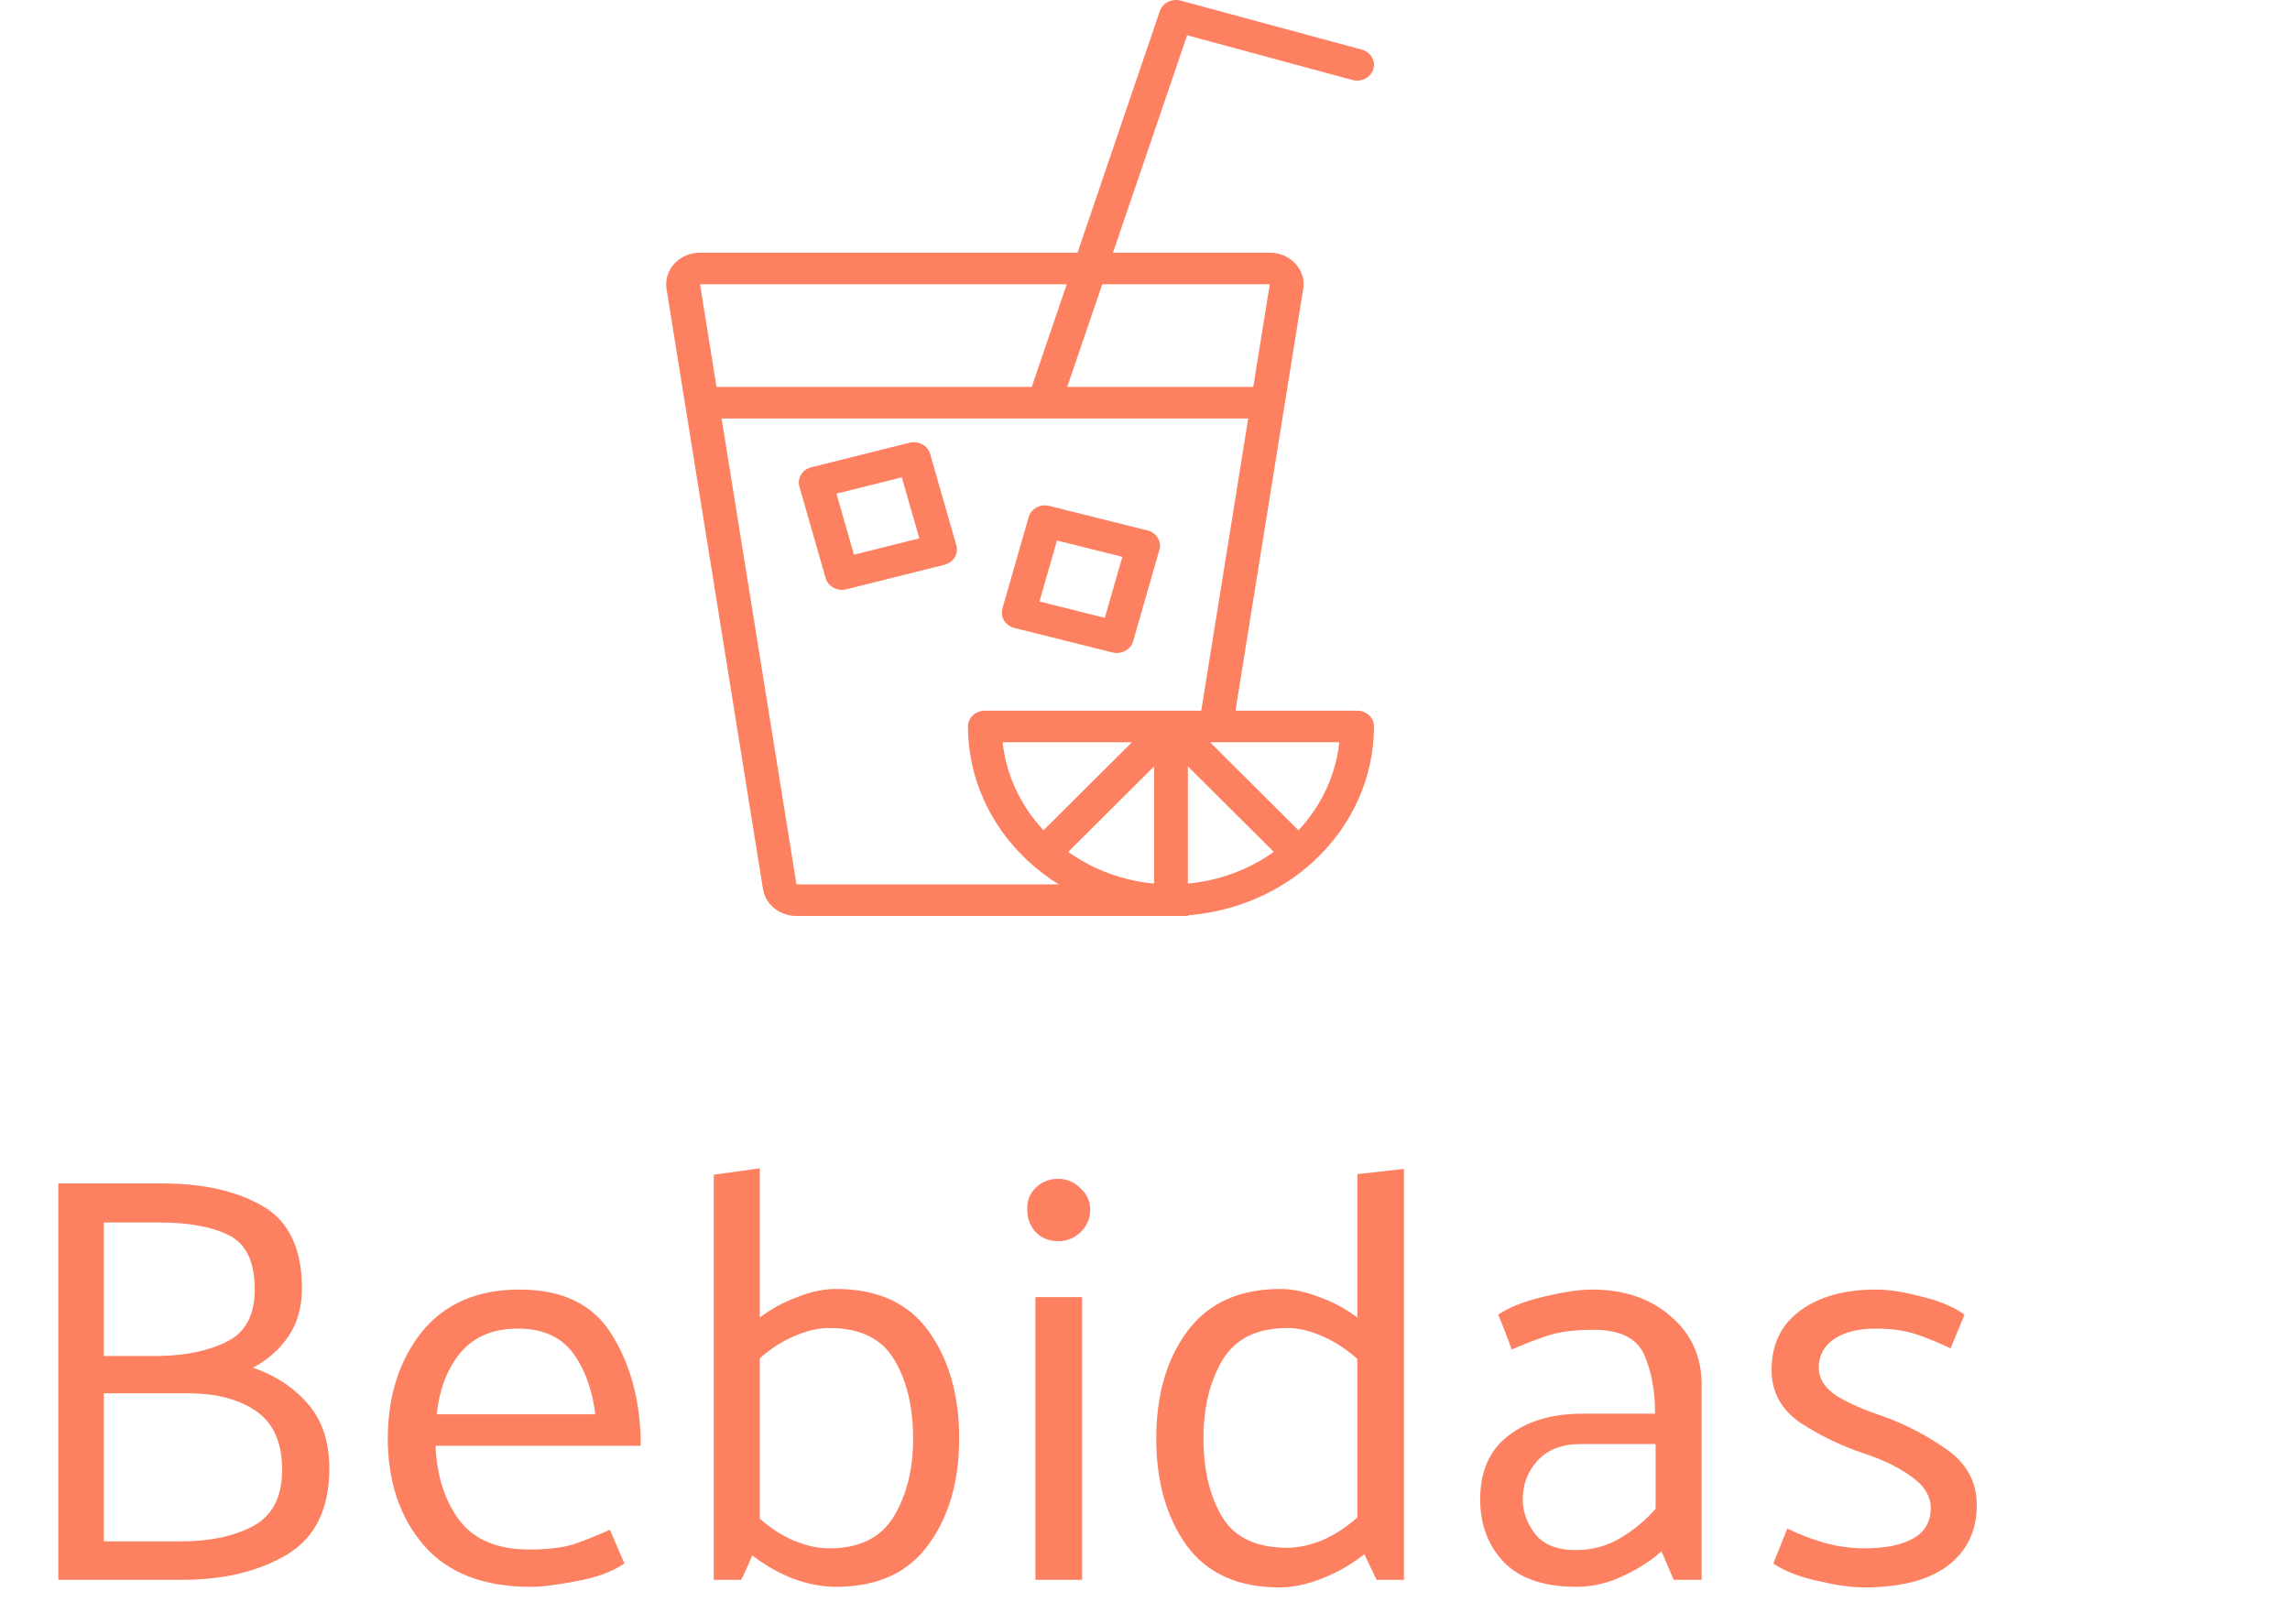
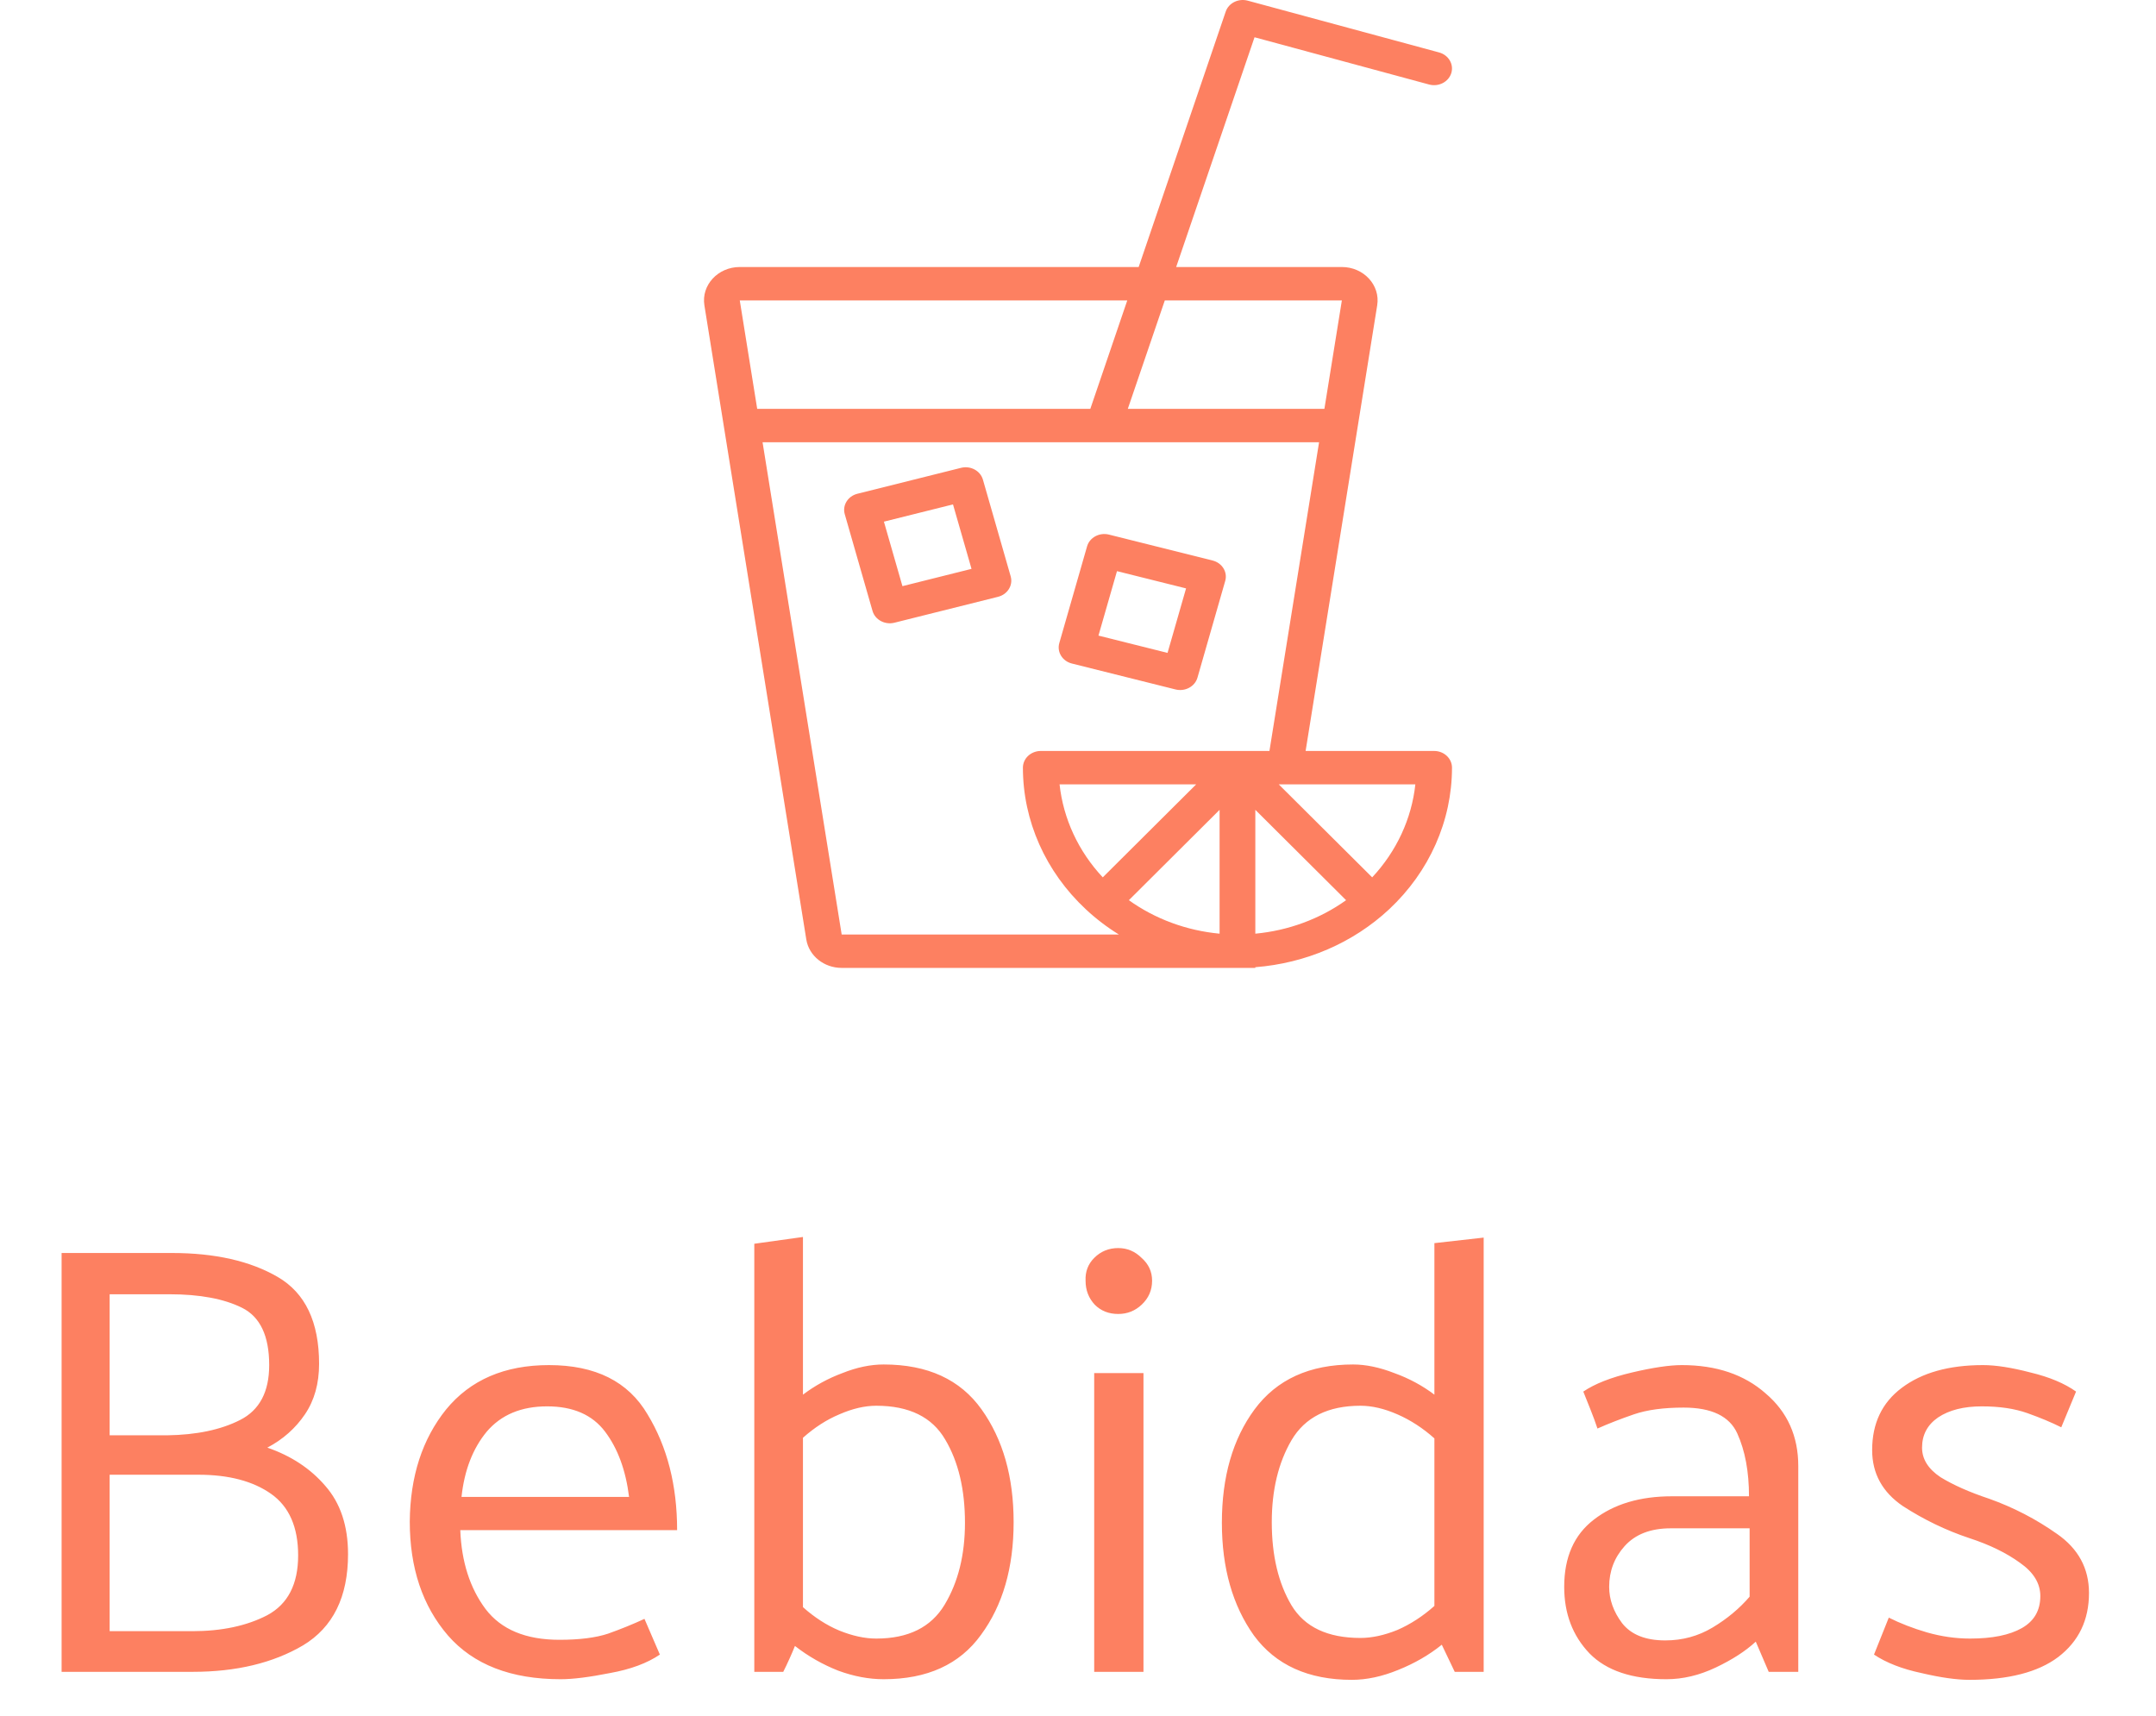
- <svg xmlns="http://www.w3.org/2000/svg" width="55" height="39" viewBox="0 0 55 39" fill="none">
-   <path d="M3.906 28.425C4.886 28.425 5.689 28.607 6.314 28.971C6.939 29.335 7.252 29.993 7.252 30.945C7.252 31.393 7.145 31.776 6.93 32.093C6.715 32.41 6.431 32.662 6.076 32.849C6.617 33.036 7.056 33.325 7.392 33.717C7.737 34.109 7.91 34.627 7.91 35.271C7.91 36.242 7.569 36.932 6.888 37.343C6.207 37.744 5.371 37.945 4.382 37.945H1.4V28.425H3.906ZM3.85 29.363H2.492V32.569H3.794C4.466 32.56 5.021 32.443 5.46 32.219C5.899 31.995 6.118 31.58 6.118 30.973C6.118 30.31 5.913 29.876 5.502 29.671C5.091 29.466 4.541 29.363 3.85 29.363ZM4.508 33.465H2.492V37.021H4.368C5.04 37.021 5.609 36.9 6.076 36.657C6.543 36.405 6.776 35.952 6.776 35.299C6.776 34.655 6.571 34.188 6.16 33.899C5.749 33.61 5.199 33.465 4.508 33.465ZM15.389 34.725H10.461C10.489 35.444 10.68 36.041 11.035 36.517C11.39 36.984 11.95 37.217 12.715 37.217C13.172 37.217 13.541 37.17 13.821 37.077C14.11 36.974 14.386 36.862 14.647 36.741L14.997 37.553C14.708 37.749 14.33 37.889 13.863 37.973C13.396 38.066 13.023 38.113 12.743 38.113C11.614 38.113 10.76 37.782 10.181 37.119C9.602 36.447 9.313 35.584 9.313 34.529C9.322 33.502 9.598 32.653 10.139 31.981C10.69 31.309 11.469 30.973 12.477 30.973C13.532 30.973 14.278 31.346 14.717 32.093C15.165 32.83 15.389 33.708 15.389 34.725ZM14.297 33.969C14.222 33.362 14.04 32.868 13.751 32.485C13.462 32.102 13.023 31.911 12.435 31.911C11.847 31.911 11.39 32.102 11.063 32.485C10.746 32.868 10.554 33.362 10.489 33.969H14.297ZM17.143 37.945V28.215L18.249 28.061V31.645C18.52 31.44 18.819 31.276 19.145 31.155C19.472 31.024 19.785 30.959 20.083 30.959C21.082 30.959 21.824 31.3 22.309 31.981C22.795 32.662 23.037 33.516 23.037 34.543C23.037 35.579 22.79 36.433 22.295 37.105C21.81 37.777 21.073 38.113 20.083 38.113C19.747 38.113 19.402 38.048 19.047 37.917C18.693 37.777 18.366 37.59 18.067 37.357C18.03 37.45 17.988 37.548 17.941 37.651C17.895 37.754 17.848 37.852 17.801 37.945H17.143ZM18.249 36.475C18.511 36.708 18.786 36.886 19.075 37.007C19.374 37.128 19.654 37.189 19.915 37.189C20.643 37.189 21.161 36.932 21.469 36.419C21.777 35.906 21.931 35.285 21.931 34.557C21.931 33.801 21.782 33.171 21.483 32.667C21.185 32.154 20.662 31.897 19.915 31.897C19.654 31.897 19.374 31.962 19.075 32.093C18.786 32.214 18.511 32.392 18.249 32.625V36.475ZM25.414 29.811C25.199 29.811 25.022 29.741 24.882 29.601C24.742 29.452 24.672 29.27 24.672 29.055C24.663 28.85 24.728 28.677 24.868 28.537C25.017 28.388 25.199 28.313 25.414 28.313C25.619 28.313 25.797 28.388 25.946 28.537C26.105 28.677 26.184 28.85 26.184 29.055C26.184 29.27 26.105 29.452 25.946 29.601C25.797 29.741 25.619 29.811 25.414 29.811ZM24.868 37.945V31.155H25.988V37.945H24.868ZM30.92 31.897C30.183 31.897 29.66 32.158 29.352 32.681C29.053 33.194 28.904 33.815 28.904 34.543C28.904 35.299 29.053 35.929 29.352 36.433C29.651 36.928 30.173 37.175 30.92 37.175C31.181 37.175 31.461 37.114 31.76 36.993C32.059 36.862 32.339 36.68 32.6 36.447V32.639C32.339 32.406 32.059 32.224 31.76 32.093C31.461 31.962 31.181 31.897 30.92 31.897ZM33.72 28.075V37.945H33.062L32.768 37.329C32.479 37.562 32.147 37.754 31.774 37.903C31.41 38.052 31.06 38.127 30.724 38.127C29.735 38.127 28.993 37.791 28.498 37.119C28.013 36.438 27.77 35.584 27.77 34.557C27.77 33.512 28.017 32.653 28.512 31.981C29.016 31.3 29.763 30.959 30.752 30.959C31.041 30.959 31.354 31.024 31.69 31.155C32.026 31.276 32.329 31.44 32.6 31.645V28.201L33.72 28.075ZM36.572 36.013C36.572 36.302 36.67 36.578 36.866 36.839C37.071 37.1 37.398 37.231 37.846 37.231C38.238 37.231 38.597 37.133 38.924 36.937C39.251 36.741 39.531 36.508 39.764 36.237V34.683H37.972C37.515 34.683 37.165 34.818 36.922 35.089C36.689 35.35 36.572 35.658 36.572 36.013ZM35.984 31.575C36.245 31.398 36.614 31.253 37.09 31.141C37.566 31.029 37.944 30.973 38.224 30.973C39.008 30.973 39.643 31.188 40.128 31.617C40.623 32.037 40.87 32.588 40.87 33.269V37.945H40.198L39.904 37.259C39.671 37.474 39.367 37.67 38.994 37.847C38.621 38.024 38.247 38.113 37.874 38.113C37.09 38.113 36.507 37.917 36.124 37.525C35.741 37.124 35.55 36.62 35.55 36.013C35.55 35.341 35.774 34.832 36.222 34.487C36.679 34.132 37.272 33.955 38 33.955H39.75C39.75 33.395 39.661 32.919 39.484 32.527C39.307 32.135 38.901 31.939 38.266 31.939C37.809 31.939 37.431 31.99 37.132 32.093C36.833 32.196 36.558 32.303 36.306 32.415C36.259 32.275 36.208 32.135 36.152 31.995C36.096 31.855 36.04 31.715 35.984 31.575ZM46.847 32.387C46.623 32.275 46.366 32.168 46.077 32.065C45.787 31.962 45.442 31.911 45.041 31.911C44.63 31.911 44.299 31.995 44.047 32.163C43.804 32.331 43.683 32.56 43.683 32.849C43.683 33.11 43.823 33.334 44.103 33.521C44.392 33.698 44.761 33.862 45.209 34.011C45.759 34.207 46.273 34.473 46.749 34.809C47.234 35.145 47.477 35.593 47.477 36.153C47.477 36.769 47.243 37.254 46.777 37.609C46.319 37.954 45.647 38.127 44.761 38.127C44.471 38.127 44.107 38.076 43.669 37.973C43.23 37.88 42.871 37.74 42.591 37.553L42.927 36.713C43.188 36.844 43.477 36.956 43.795 37.049C44.121 37.142 44.448 37.189 44.775 37.189C45.279 37.189 45.671 37.11 45.951 36.951C46.231 36.792 46.371 36.55 46.371 36.223C46.371 35.934 46.217 35.682 45.909 35.467C45.601 35.243 45.218 35.056 44.761 34.907C44.229 34.73 43.725 34.487 43.249 34.179C42.782 33.862 42.549 33.437 42.549 32.905C42.549 32.298 42.773 31.827 43.221 31.491C43.678 31.146 44.294 30.973 45.069 30.973C45.358 30.973 45.717 31.029 46.147 31.141C46.576 31.244 46.921 31.388 47.183 31.575L46.847 32.387Z" fill="#FD8061" />
+ <svg xmlns="http://www.w3.org/2000/svg" width="49" height="39" viewBox="0 0 49 39" fill="none">
+   <path d="M3.906 28.48C4.886 28.48 5.689 28.662 6.314 29.026C6.939 29.39 7.252 30.048 7.252 31C7.252 31.448 7.145 31.831 6.93 32.148C6.715 32.465 6.431 32.717 6.076 32.904C6.617 33.091 7.056 33.38 7.392 33.772C7.737 34.164 7.91 34.682 7.91 35.326C7.91 36.297 7.569 36.987 6.888 37.398C6.207 37.799 5.371 38 4.382 38H1.4V28.48H3.906ZM3.85 29.418H2.492V32.624H3.794C4.466 32.615 5.021 32.498 5.46 32.274C5.899 32.05 6.118 31.635 6.118 31.028C6.118 30.365 5.913 29.931 5.502 29.726C5.091 29.521 4.541 29.418 3.85 29.418ZM4.508 33.52H2.492V37.076H4.368C5.04 37.076 5.609 36.955 6.076 36.712C6.543 36.46 6.776 36.007 6.776 35.354C6.776 34.71 6.571 34.243 6.16 33.954C5.749 33.665 5.199 33.52 4.508 33.52ZM15.389 34.78H10.461C10.489 35.499 10.68 36.096 11.035 36.572C11.39 37.039 11.95 37.272 12.715 37.272C13.172 37.272 13.541 37.225 13.821 37.132C14.11 37.029 14.386 36.917 14.647 36.796L14.997 37.608C14.708 37.804 14.33 37.944 13.863 38.028C13.396 38.121 13.023 38.168 12.743 38.168C11.614 38.168 10.76 37.837 10.181 37.174C9.602 36.502 9.313 35.639 9.313 34.584C9.322 33.557 9.598 32.708 10.139 32.036C10.69 31.364 11.469 31.028 12.477 31.028C13.532 31.028 14.278 31.401 14.717 32.148C15.165 32.885 15.389 33.763 15.389 34.78ZM14.297 34.024C14.222 33.417 14.04 32.923 13.751 32.54C13.462 32.157 13.023 31.966 12.435 31.966C11.847 31.966 11.39 32.157 11.063 32.54C10.746 32.923 10.554 33.417 10.489 34.024H14.297ZM17.143 38V28.27L18.249 28.116V31.7C18.52 31.495 18.819 31.331 19.145 31.21C19.472 31.079 19.785 31.014 20.083 31.014C21.082 31.014 21.824 31.355 22.309 32.036C22.795 32.717 23.037 33.571 23.037 34.598C23.037 35.634 22.79 36.488 22.295 37.16C21.81 37.832 21.073 38.168 20.083 38.168C19.747 38.168 19.402 38.103 19.047 37.972C18.693 37.832 18.366 37.645 18.067 37.412C18.03 37.505 17.988 37.603 17.941 37.706C17.895 37.809 17.848 37.907 17.801 38H17.143ZM18.249 36.53C18.511 36.763 18.786 36.941 19.075 37.062C19.374 37.183 19.654 37.244 19.915 37.244C20.643 37.244 21.161 36.987 21.469 36.474C21.777 35.961 21.931 35.34 21.931 34.612C21.931 33.856 21.782 33.226 21.483 32.722C21.185 32.209 20.662 31.952 19.915 31.952C19.654 31.952 19.374 32.017 19.075 32.148C18.786 32.269 18.511 32.447 18.249 32.68V36.53ZM25.414 29.866C25.199 29.866 25.022 29.796 24.882 29.656C24.742 29.507 24.672 29.325 24.672 29.11C24.663 28.905 24.728 28.732 24.868 28.592C25.017 28.443 25.199 28.368 25.414 28.368C25.619 28.368 25.797 28.443 25.946 28.592C26.105 28.732 26.184 28.905 26.184 29.11C26.184 29.325 26.105 29.507 25.946 29.656C25.797 29.796 25.619 29.866 25.414 29.866ZM24.868 38V31.21H25.988V38H24.868ZM30.92 31.952C30.183 31.952 29.66 32.213 29.352 32.736C29.053 33.249 28.904 33.87 28.904 34.598C28.904 35.354 29.053 35.984 29.352 36.488C29.651 36.983 30.173 37.23 30.92 37.23C31.181 37.23 31.461 37.169 31.76 37.048C32.059 36.917 32.339 36.735 32.6 36.502V32.694C32.339 32.461 32.059 32.279 31.76 32.148C31.461 32.017 31.181 31.952 30.92 31.952ZM33.72 28.13V38H33.062L32.768 37.384C32.479 37.617 32.147 37.809 31.774 37.958C31.41 38.107 31.06 38.182 30.724 38.182C29.735 38.182 28.993 37.846 28.498 37.174C28.013 36.493 27.77 35.639 27.77 34.612C27.77 33.567 28.017 32.708 28.512 32.036C29.016 31.355 29.763 31.014 30.752 31.014C31.041 31.014 31.354 31.079 31.69 31.21C32.026 31.331 32.329 31.495 32.6 31.7V28.256L33.72 28.13ZM36.572 36.068C36.572 36.357 36.67 36.633 36.866 36.894C37.071 37.155 37.398 37.286 37.846 37.286C38.238 37.286 38.597 37.188 38.924 36.992C39.251 36.796 39.531 36.563 39.764 36.292V34.738H37.972C37.515 34.738 37.165 34.873 36.922 35.144C36.689 35.405 36.572 35.713 36.572 36.068ZM35.984 31.63C36.245 31.453 36.614 31.308 37.09 31.196C37.566 31.084 37.944 31.028 38.224 31.028C39.008 31.028 39.643 31.243 40.128 31.672C40.623 32.092 40.87 32.643 40.87 33.324V38H40.198L39.904 37.314C39.671 37.529 39.367 37.725 38.994 37.902C38.621 38.079 38.247 38.168 37.874 38.168C37.09 38.168 36.507 37.972 36.124 37.58C35.741 37.179 35.55 36.675 35.55 36.068C35.55 35.396 35.774 34.887 36.222 34.542C36.679 34.187 37.272 34.01 38 34.01H39.75C39.75 33.45 39.661 32.974 39.484 32.582C39.307 32.19 38.901 31.994 38.266 31.994C37.809 31.994 37.431 32.045 37.132 32.148C36.833 32.251 36.558 32.358 36.306 32.47C36.259 32.33 36.208 32.19 36.152 32.05C36.096 31.91 36.04 31.77 35.984 31.63ZM46.847 32.442C46.623 32.33 46.366 32.223 46.077 32.12C45.787 32.017 45.442 31.966 45.041 31.966C44.63 31.966 44.299 32.05 44.047 32.218C43.804 32.386 43.683 32.615 43.683 32.904C43.683 33.165 43.823 33.389 44.103 33.576C44.392 33.753 44.761 33.917 45.209 34.066C45.759 34.262 46.273 34.528 46.749 34.864C47.234 35.2 47.477 35.648 47.477 36.208C47.477 36.824 47.243 37.309 46.777 37.664C46.319 38.009 45.647 38.182 44.761 38.182C44.471 38.182 44.107 38.131 43.669 38.028C43.23 37.935 42.871 37.795 42.591 37.608L42.927 36.768C43.188 36.899 43.477 37.011 43.795 37.104C44.121 37.197 44.448 37.244 44.775 37.244C45.279 37.244 45.671 37.165 45.951 37.006C46.231 36.847 46.371 36.605 46.371 36.278C46.371 35.989 46.217 35.737 45.909 35.522C45.601 35.298 45.218 35.111 44.761 34.962C44.229 34.785 43.725 34.542 43.249 34.234C42.782 33.917 42.549 33.492 42.549 32.96C42.549 32.353 42.773 31.882 43.221 31.546C43.678 31.201 44.294 31.028 45.069 31.028C45.358 31.028 45.717 31.084 46.147 31.196C46.576 31.299 46.921 31.443 47.183 31.63L46.847 32.442Z" fill="#FD8061" />
  <path fill-rule="evenodd" clip-rule="evenodd" d="M28.358 0.015C28.146 -0.042 27.924 0.068 27.857 0.264L25.879 6.069H16.813C16.316 6.069 15.935 6.482 16.009 6.94L18.325 21.354C18.385 21.725 18.727 22 19.129 22H28.124H28.53V21.984C29.675 21.895 30.754 21.431 31.572 20.667C32.486 19.813 33 18.655 33 17.448C33 17.239 32.818 17.069 32.594 17.069H29.673L31.3 6.94C31.374 6.482 30.993 6.069 30.497 6.069H26.731L28.512 0.847L32.48 1.921C32.696 1.979 32.921 1.863 32.984 1.662C33.046 1.461 32.922 1.251 32.707 1.192L28.358 0.015ZM25.62 6.828H16.813L17.209 9.293H24.78L25.62 6.828ZM25.632 9.293L26.473 6.828H30.497L30.1 9.293H25.632ZM25.429 21.241H19.129L17.331 10.052H29.979L28.851 17.069H23.655C23.547 17.069 23.444 17.109 23.367 17.18C23.291 17.251 23.248 17.348 23.248 17.448C23.248 18.655 23.762 19.813 24.677 20.667C24.908 20.883 25.16 21.075 25.429 21.241ZM31.186 19.942L29.062 17.828H32.167C32.083 18.609 31.74 19.349 31.186 19.942ZM30.593 20.461L28.53 18.407V21.222C29.281 21.152 29.995 20.888 30.593 20.461ZM27.718 21.222V18.407L25.656 20.461C26.253 20.888 26.967 21.152 27.718 21.222ZM24.081 17.828H27.186L25.063 19.942C24.508 19.349 24.166 18.609 24.081 17.828ZM19.486 11.223C19.27 11.277 19.141 11.485 19.199 11.687L19.83 13.886C19.888 14.088 20.111 14.208 20.328 14.154L22.683 13.565C22.899 13.511 23.028 13.303 22.97 13.1L22.339 10.902C22.281 10.7 22.058 10.579 21.841 10.634L19.486 11.223ZM20.51 13.323L20.089 11.857L21.659 11.465L22.08 12.93L20.51 13.323ZM27.846 13.204C27.904 13.002 27.775 12.794 27.558 12.74L25.203 12.151C24.987 12.097 24.764 12.217 24.706 12.419L24.075 14.617C24.017 14.82 24.145 15.028 24.362 15.082L26.717 15.671C26.934 15.725 27.157 15.605 27.215 15.403L27.846 13.204ZM26.956 13.374L26.535 14.84L24.965 14.447L25.386 12.982L26.956 13.374Z" fill="#FD8061" />
</svg>
